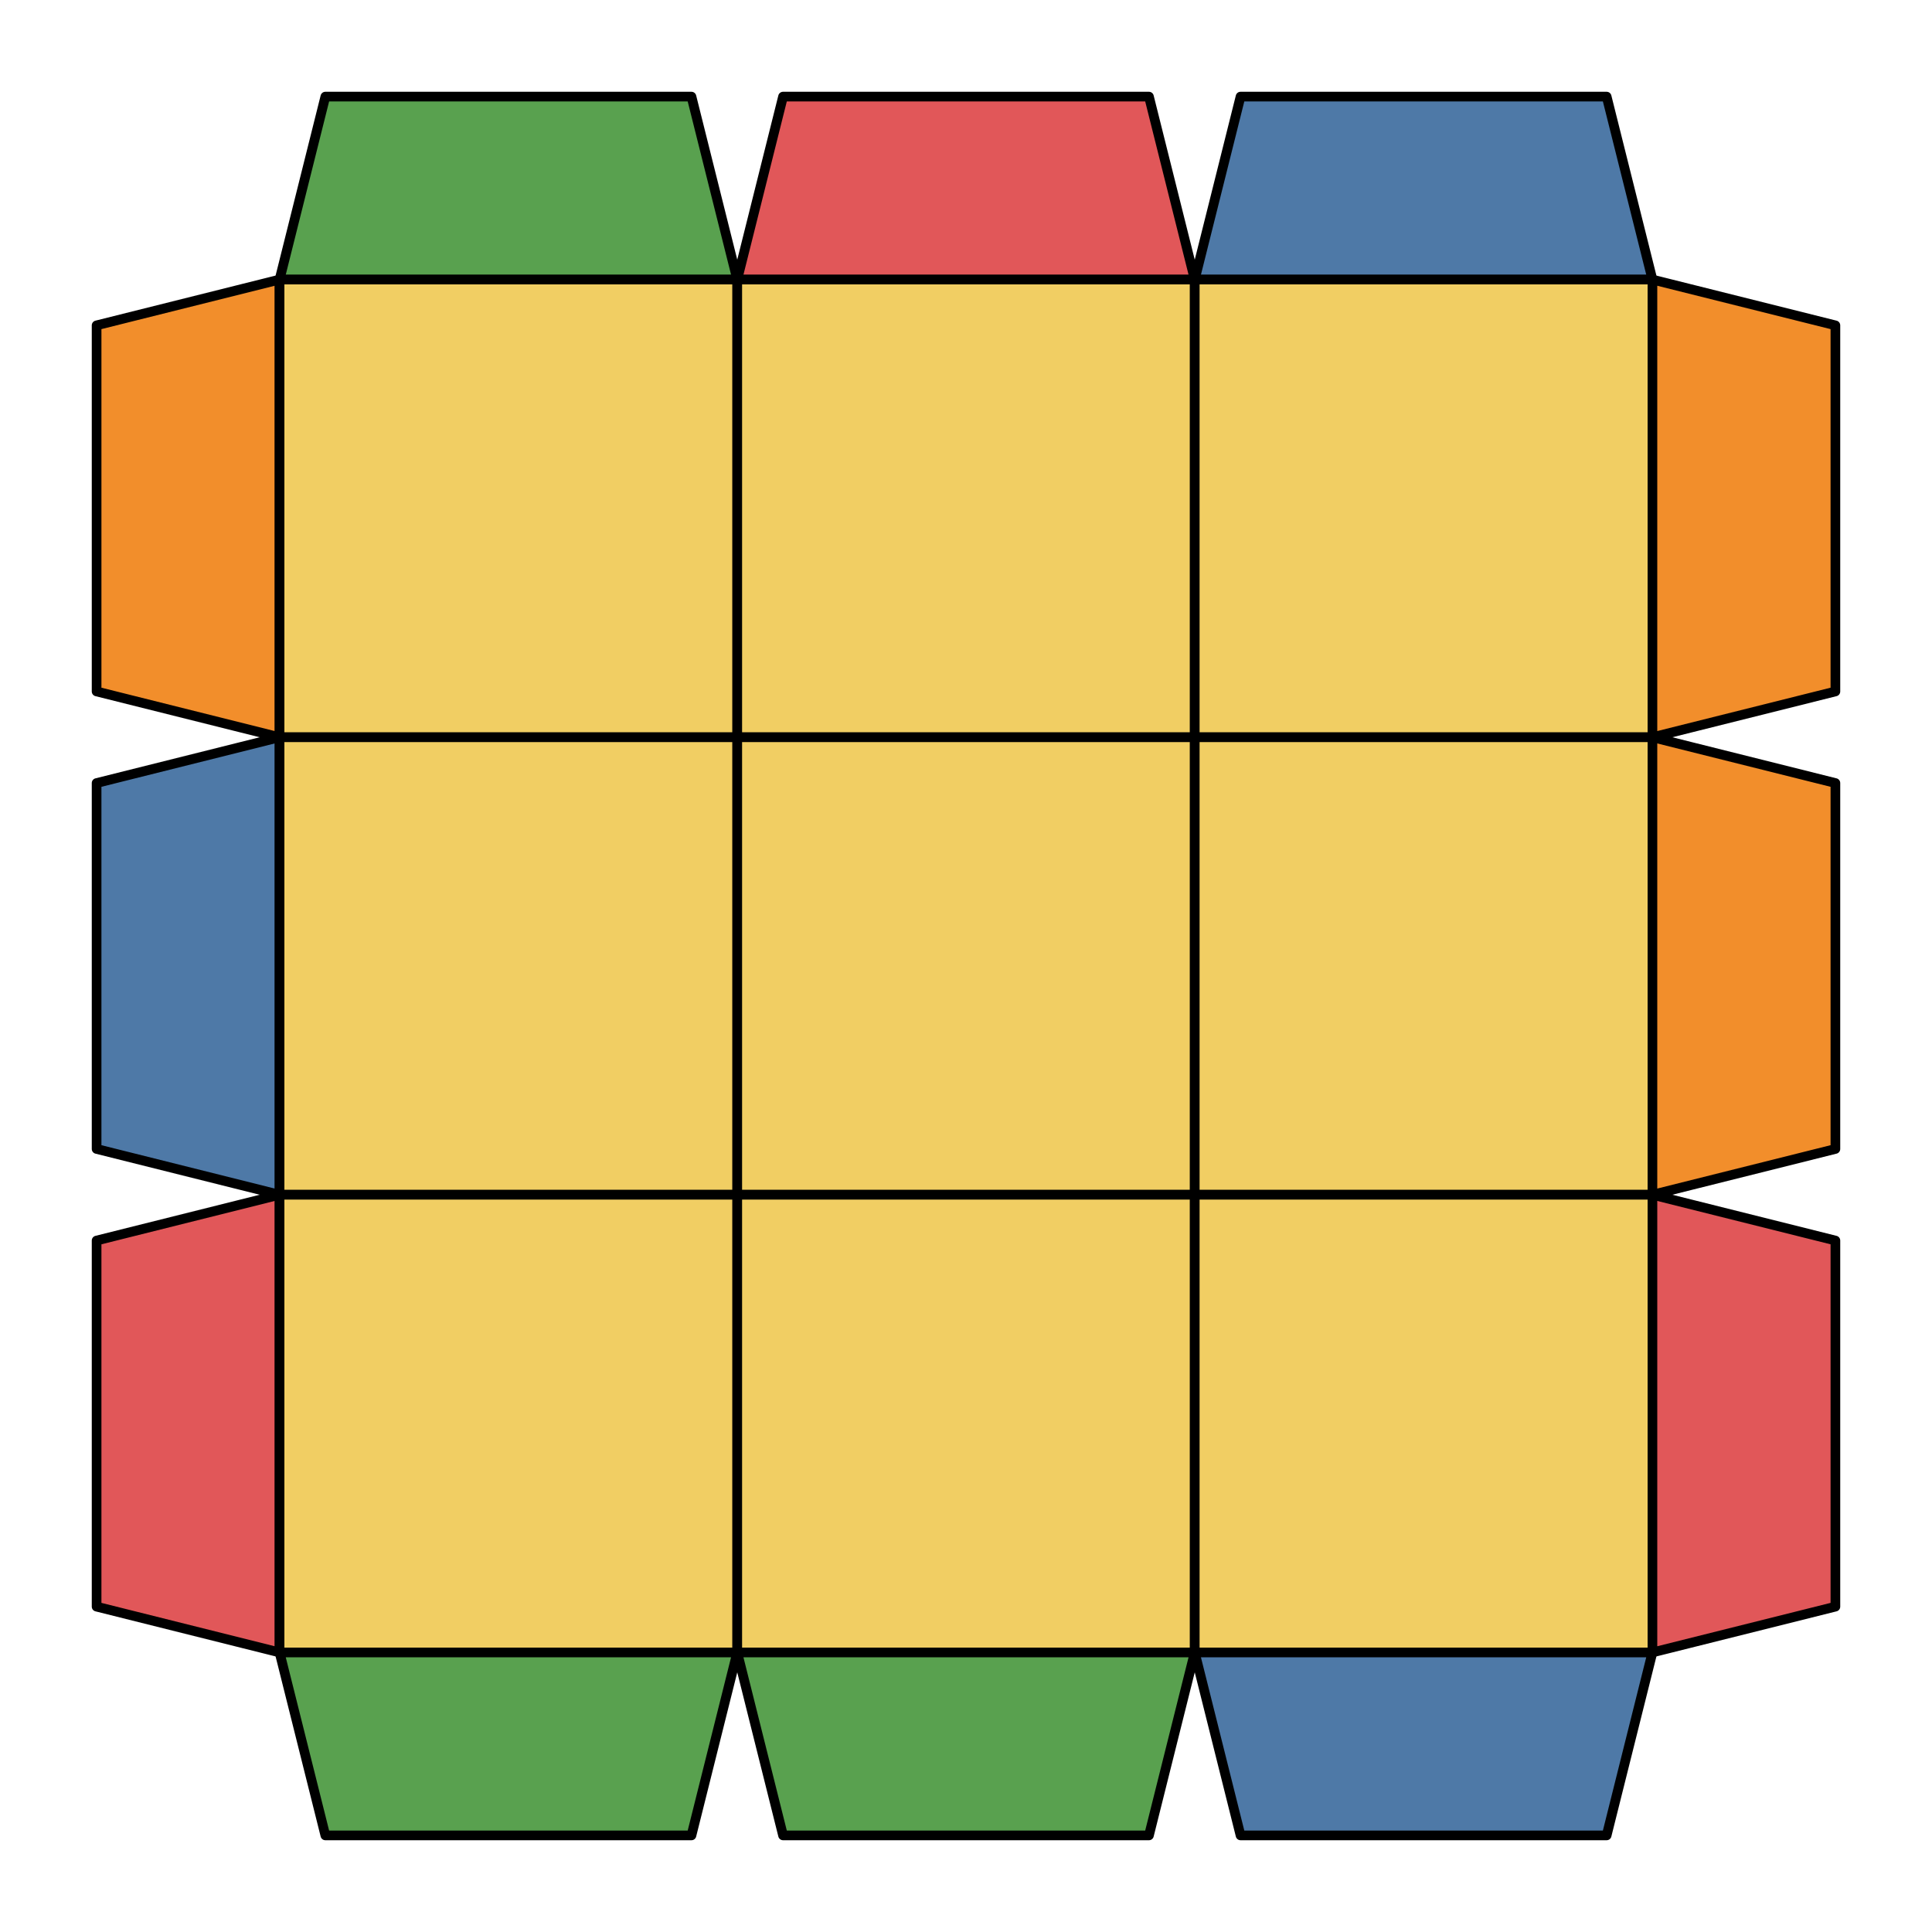
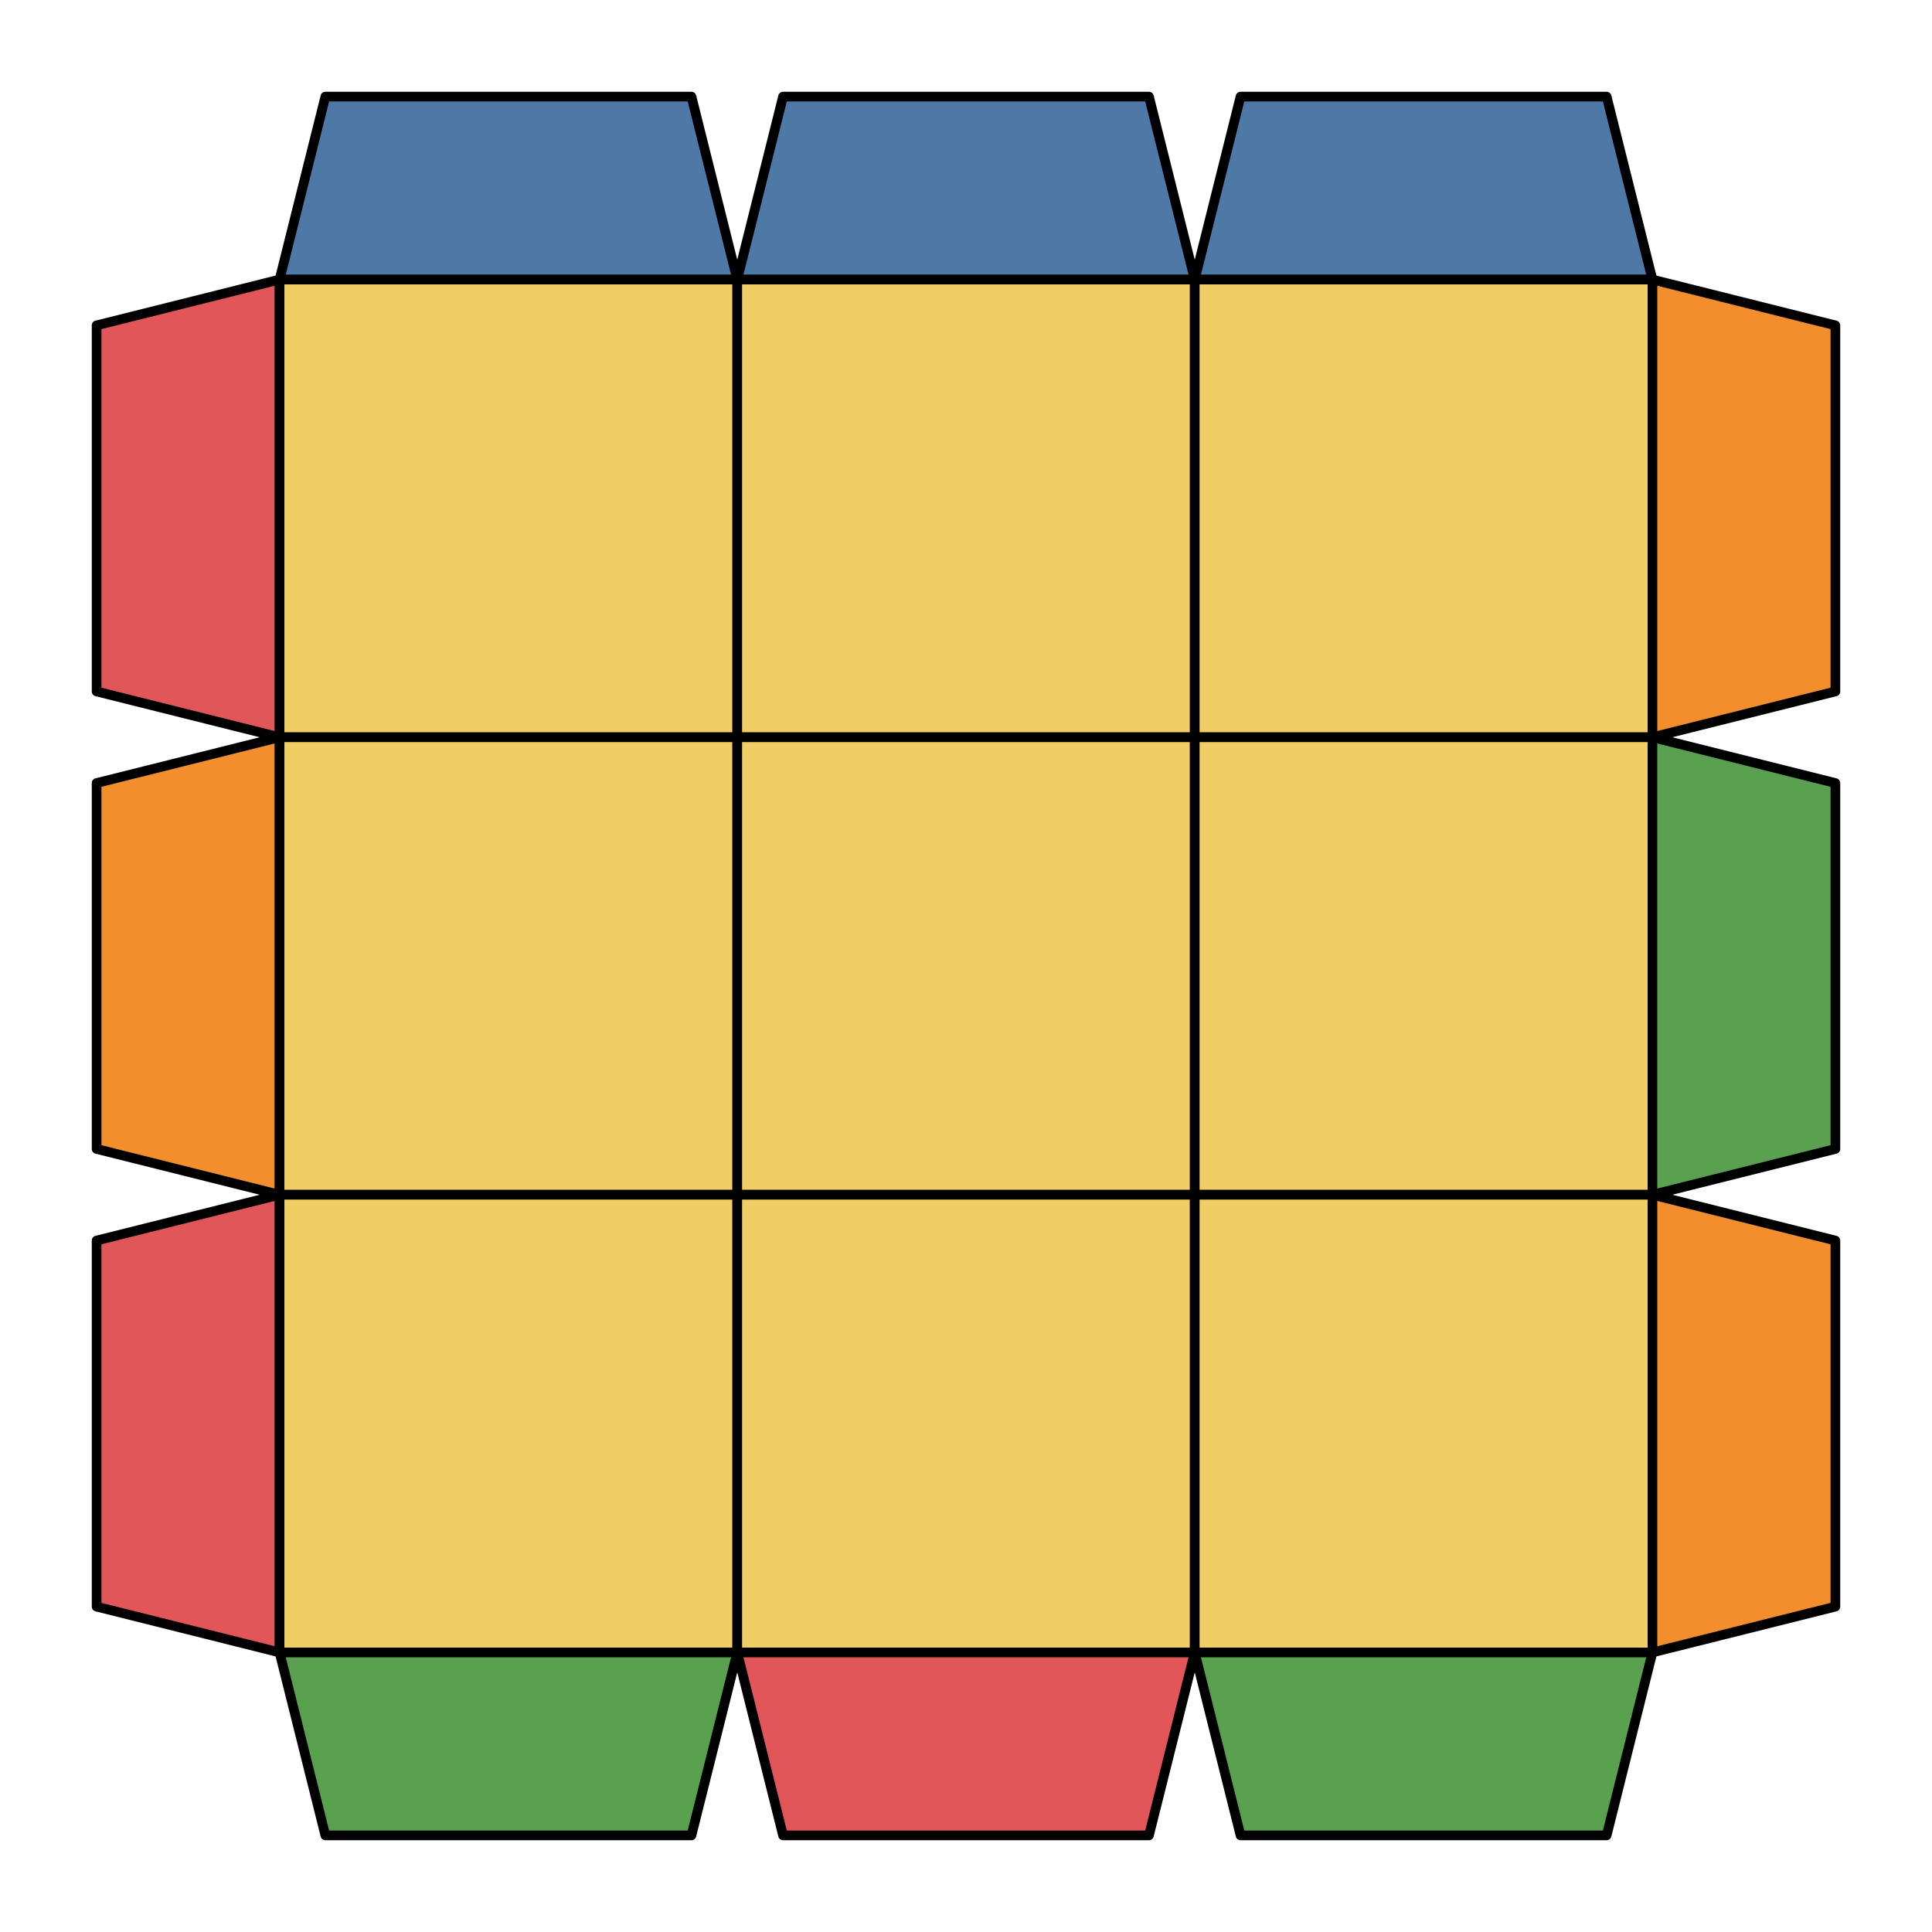
<svg xmlns="http://www.w3.org/2000/svg" viewBox="0 0 100.0 100.0">
  <style>
polygon { stroke: black; stroke-width: 0.5px; stroke-linejoin: round;}
</style>
-   <polygon fill="#59A14F" points="16.84 5.00 35.79 5.00 38.16 14.47 14.47 14.47" />
-   <polygon fill="#E15759" points="40.53 5.00 59.47 5.00 61.84 14.47 38.16 14.47" />
+   <polygon fill="#4E79A7" points="16.84 5.00 35.79 5.00 38.16 14.47 14.47 14.47" />
+   <polygon fill="#4E79A7" points="40.53 5.00 59.47 5.00 61.84 14.47 38.16 14.47" />
  <polygon fill="#4E79A7" points="64.21 5.00 83.16 5.00 85.53 14.47 61.84 14.47" />
-   <polygon fill="#F28E2B" points="5.00 16.84 14.47 14.47 14.47 38.16 5.00 35.79" />
+   <polygon fill="#E15759" points="5.00 16.84 14.47 14.47 14.47 38.16 5.00 35.79" />
  <polygon fill="#F1CE63" points="14.47 14.47 38.16 14.47 38.16 38.16 14.47 38.16" />
  <polygon fill="#F1CE63" points="38.16 14.47 61.84 14.47 61.84 38.16 38.16 38.16" />
  <polygon fill="#F1CE63" points="61.84 14.47 85.53 14.47 85.53 38.16 61.84 38.16" />
  <polygon fill="#F28E2B" points="85.53 14.47 95.00 16.84 95.00 35.79 85.53 38.16" />
-   <polygon fill="#4E79A7" points="5.00 40.53 14.47 38.16 14.47 61.84 5.00 59.47" />
+   <polygon fill="#F28E2B" points="5.00 40.53 14.47 38.16 14.47 61.84 5.00 59.47" />
  <polygon fill="#F1CE63" points="14.47 38.16 38.16 38.16 38.16 61.84 14.47 61.84" />
  <polygon fill="#F1CE63" points="38.16 38.16 61.84 38.16 61.84 61.84 38.16 61.84" />
  <polygon fill="#F1CE63" points="61.84 38.16 85.53 38.16 85.53 61.84 61.84 61.84" />
-   <polygon fill="#F28E2B" points="85.53 38.16 95.00 40.53 95.00 59.47 85.53 61.84" />
+   <polygon fill="#59A14F" points="85.53 38.16 95.00 40.53 95.00 59.47 85.53 61.84" />
  <polygon fill="#E15759" points="5.00 64.21 14.47 61.84 14.47 85.53 5.00 83.16" />
  <polygon fill="#F1CE63" points="14.47 61.84 38.16 61.84 38.16 85.53 14.47 85.53" />
  <polygon fill="#F1CE63" points="38.16 61.84 61.84 61.84 61.84 85.53 38.16 85.53" />
  <polygon fill="#F1CE63" points="61.84 61.84 85.53 61.84 85.53 85.53 61.84 85.53" />
-   <polygon fill="#E15759" points="85.53 61.84 95.00 64.21 95.00 83.16 85.53 85.53" />
+   <polygon fill="#F28E2B" points="85.53 61.84 95.00 64.21 95.00 83.16 85.53 85.53" />
  <polygon fill="#59A14F" points="14.47 85.53 38.16 85.53 35.79 95.00 16.84 95.00" />
-   <polygon fill="#59A14F" points="38.16 85.53 61.84 85.53 59.47 95.00 40.53 95.00" />
-   <polygon fill="#4E79A7" points="61.84 85.53 85.53 85.53 83.16 95.00 64.21 95.00" />
+   <polygon fill="#E15759" points="38.16 85.53 61.84 85.53 59.47 95.00 40.53 95.00" />
+   <polygon fill="#59A14F" points="61.84 85.53 85.53 85.53 83.16 95.00 64.21 95.00" />
</svg>
